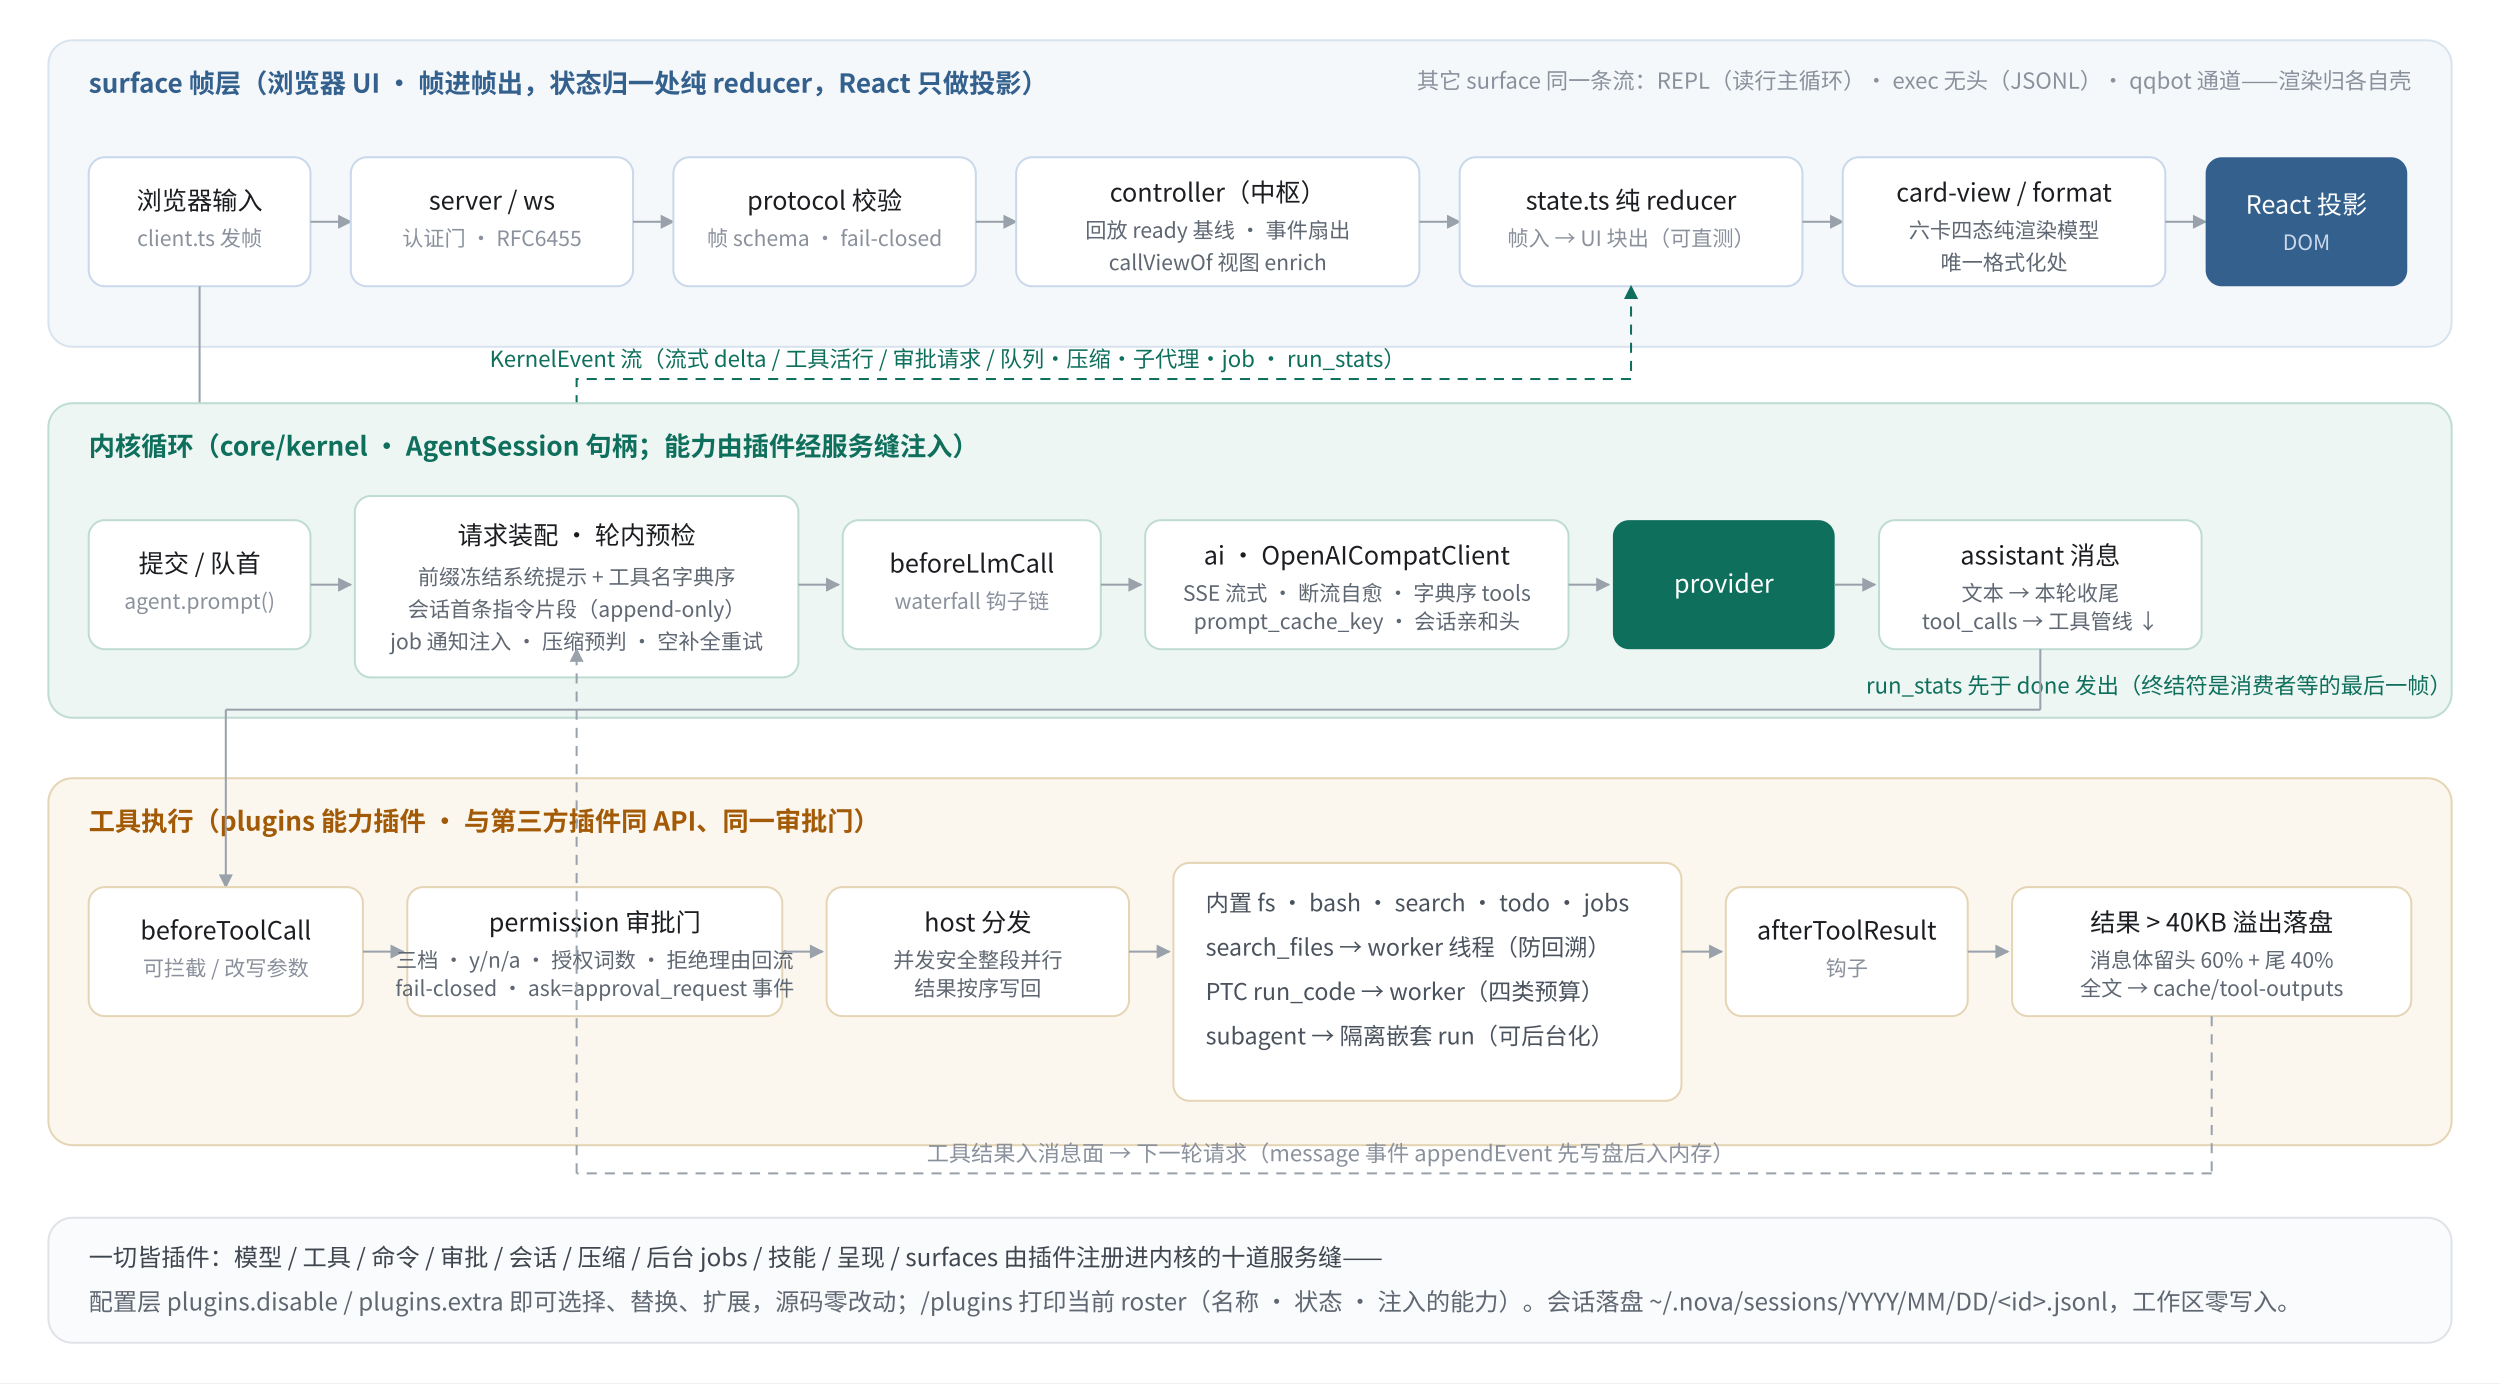
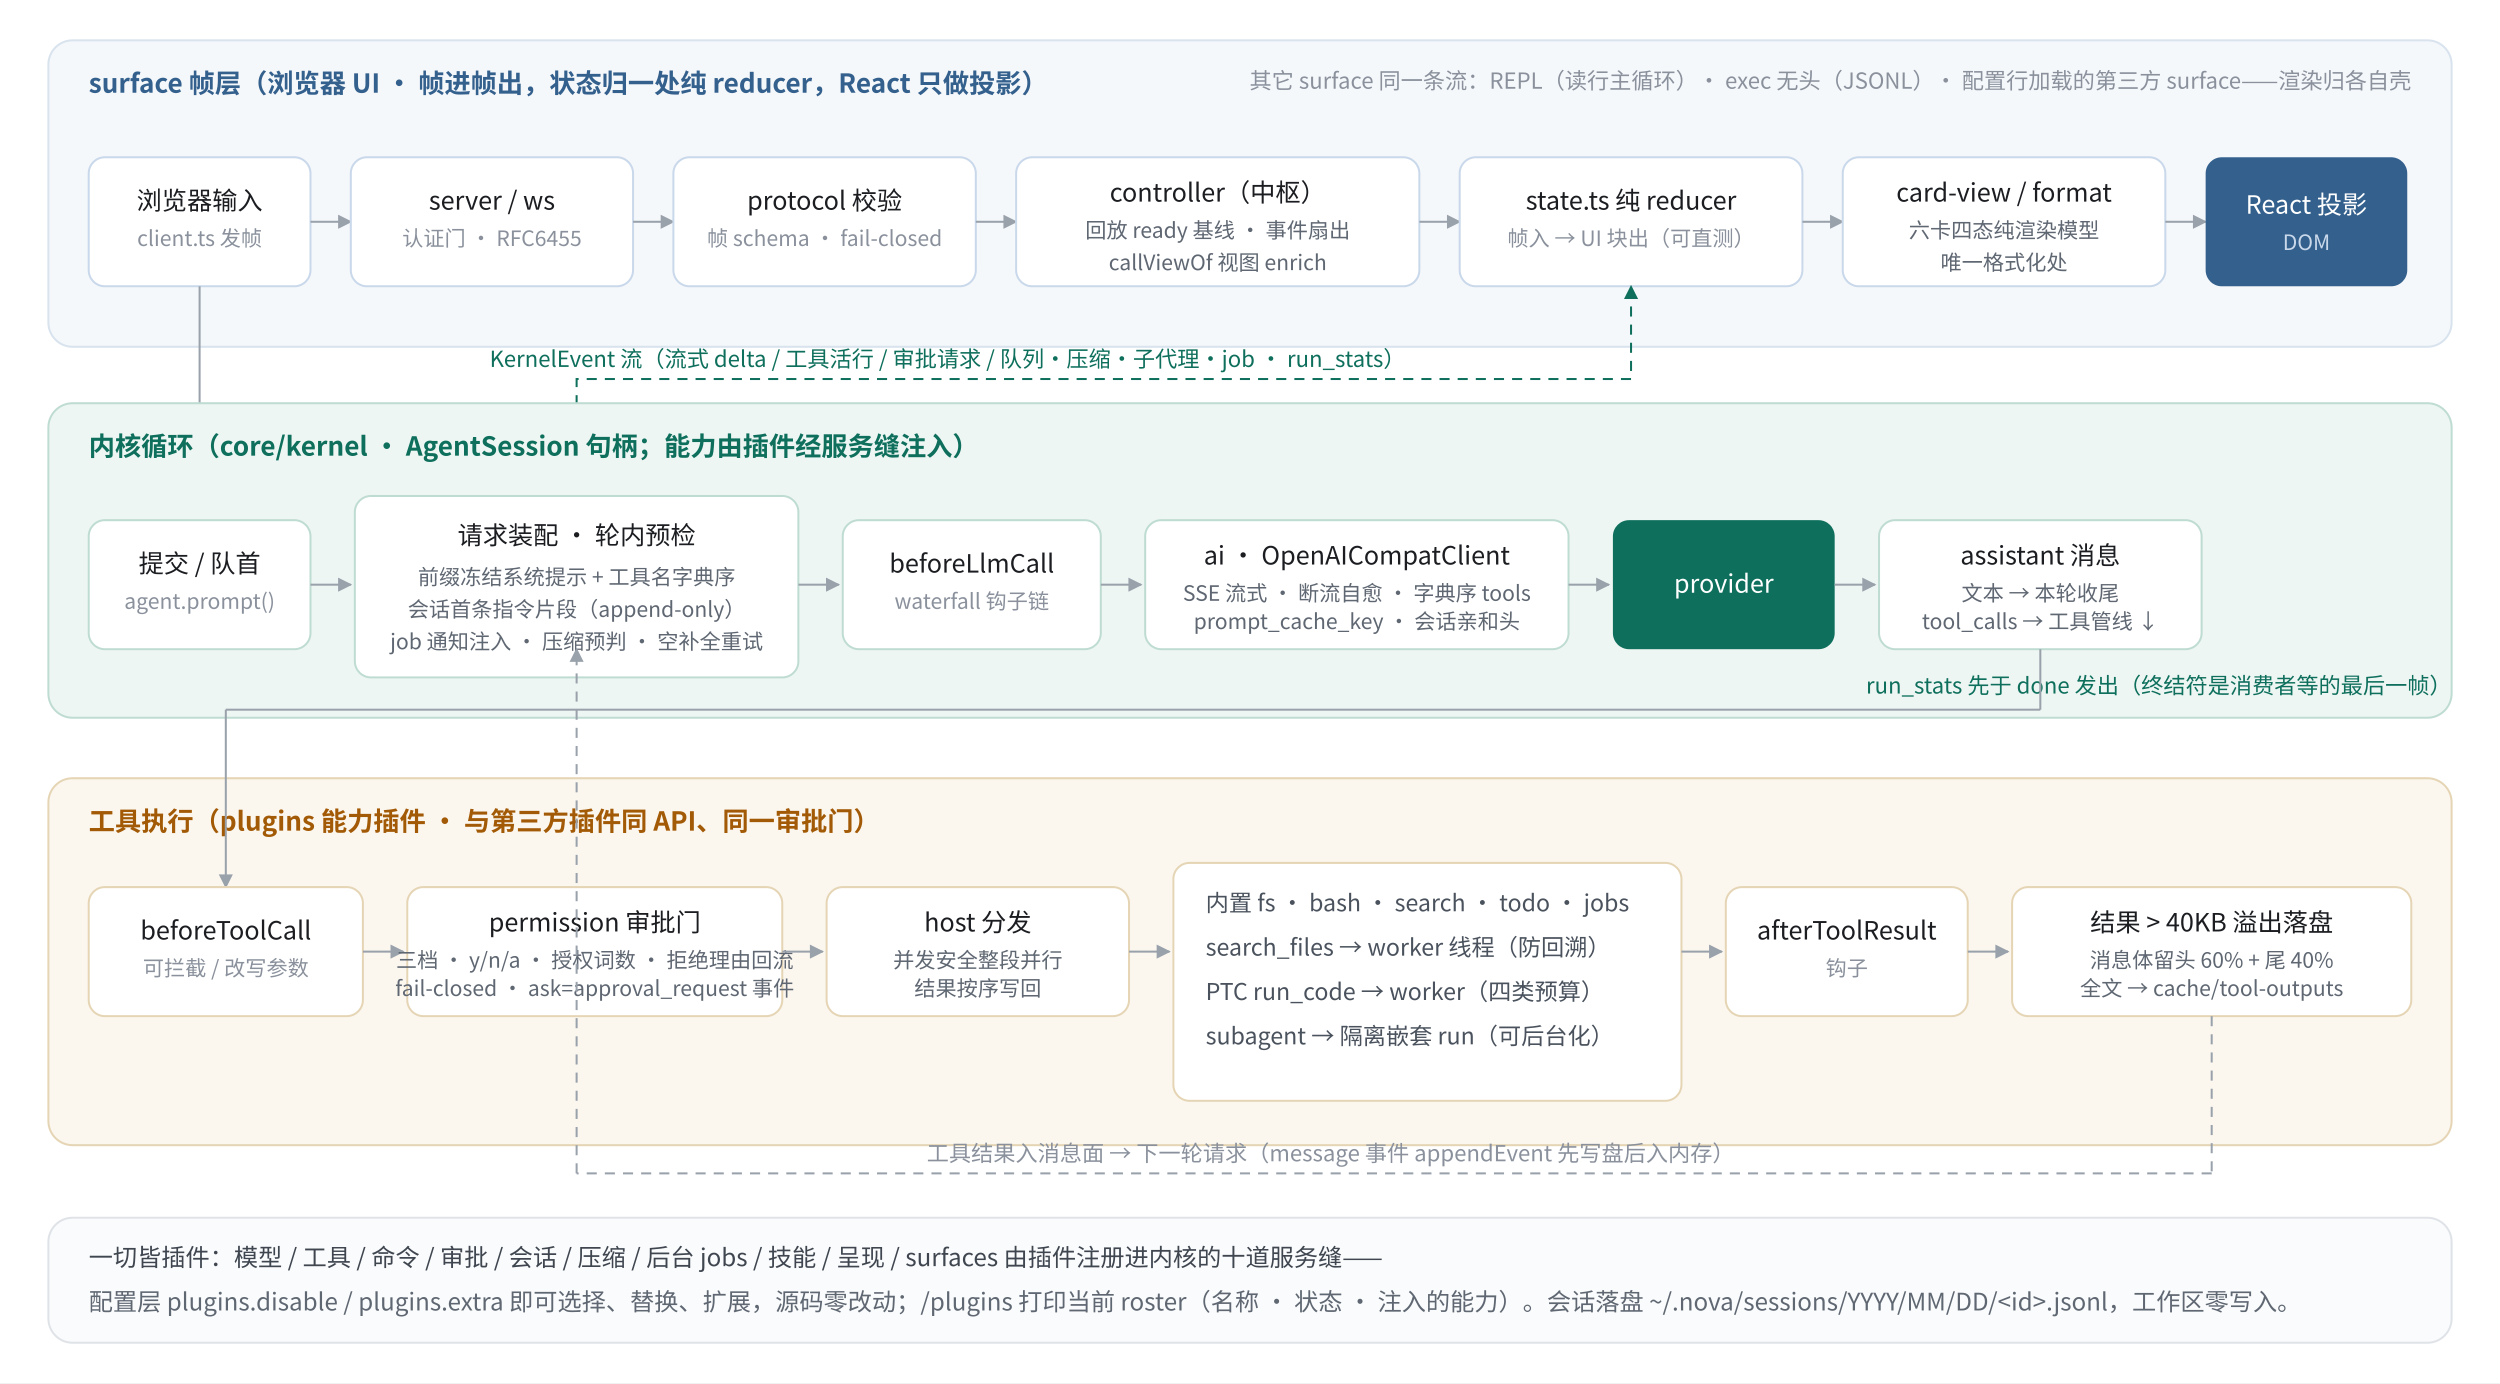
<svg xmlns="http://www.w3.org/2000/svg" width="1240" height="686" viewBox="0 0 1240 686" role="img">
  <defs>
    <marker id="ar" viewBox="0 0 10 10" refX="9" refY="5" markerWidth="7" markerHeight="7" orient="auto-start-reverse">
      <path d="M0 0 L10 5 L0 10 z" fill="#99a1ab" />
    </marker>
    <marker id="arT" viewBox="0 0 10 10" refX="9" refY="5" markerWidth="7" markerHeight="7" orient="auto-start-reverse">
      <path d="M0 0 L10 5 L0 10 z" fill="#0e6f5c" />
    </marker>
  </defs>
  <rect width="1240" height="686" fill="#ffffff" />
  <rect x="24" y="20" width="1192" height="152" rx="12" fill="#f5f8fb" stroke="#d8e3ee" />
  <text x="44" y="46" font-family="-apple-system,'Segoe UI','PingFang SC','Microsoft YaHei','Noto Sans CJK SC',sans-serif" font-size="13" font-weight="700" fill="#33608c">surface 帧层（浏览器 UI · 帧进帧出，状态归一处纯 reducer，React 只做投影）</text>
-   <text x="1196" y="44" text-anchor="end" font-family="-apple-system,'Segoe UI','PingFang SC','Microsoft YaHei','Noto Sans CJK SC',sans-serif" font-size="11" fill="#8a919c">其它 surface 同一条流：REPL（读行主循环）· exec 无头（JSONL）· qqbot 通道——渲染归各自壳</text>
+   <text x="1196" y="44" text-anchor="end" font-family="-apple-system,'Segoe UI','PingFang SC','Microsoft YaHei','Noto Sans CJK SC',sans-serif" font-size="11" fill="#8a919c">其它 surface 同一条流：REPL（读行主循环）· exec 无头（JSONL）· 配置行加载的第三方 surface——渲染归各自壳</text>
  <g font-family="-apple-system,'Segoe UI','PingFang SC','Microsoft YaHei','Noto Sans CJK SC',sans-serif">
    <rect x="44" y="78" width="110" height="64" rx="8" fill="#ffffff" stroke="#c9d8ea" />
    <text x="99" y="104" text-anchor="middle" font-size="12.5" fill="#1b1d21">浏览器输入</text>
    <text x="99" y="122" text-anchor="middle" font-size="10.5" fill="#8a919c">client.ts 发帧</text>
    <line x1="154" y1="110" x2="174" y2="110" stroke="#99a1ab" marker-end="url(#ar)" />
    <rect x="174" y="78" width="140" height="64" rx="8" fill="#ffffff" stroke="#c9d8ea" />
    <text x="244" y="104" text-anchor="middle" font-size="12.5" fill="#1b1d21">server / ws</text>
    <text x="244" y="122" text-anchor="middle" font-size="10.5" fill="#8a919c">认证门 · RFC6455</text>
    <line x1="314" y1="110" x2="334" y2="110" stroke="#99a1ab" marker-end="url(#ar)" />
    <rect x="334" y="78" width="150" height="64" rx="8" fill="#ffffff" stroke="#c9d8ea" />
    <text x="409" y="104" text-anchor="middle" font-size="12.5" fill="#1b1d21">protocol 校验</text>
    <text x="409" y="122" text-anchor="middle" font-size="10.5" fill="#8a919c">帧 schema · fail-closed</text>
    <line x1="484" y1="110" x2="504" y2="110" stroke="#99a1ab" marker-end="url(#ar)" />
    <rect x="504" y="78" width="200" height="64" rx="8" fill="#ffffff" stroke="#c9d8ea" />
    <text x="604" y="100" text-anchor="middle" font-size="12.5" fill="#1b1d21">controller（中枢）</text>
    <text x="604" y="118" text-anchor="middle" font-size="10.5" fill="#5f6772">回放 ready 基线 · 事件扇出</text>
    <text x="604" y="134" text-anchor="middle" font-size="10.5" fill="#5f6772">callViewOf 视图 enrich</text>
    <line x1="704" y1="110" x2="724" y2="110" stroke="#99a1ab" marker-end="url(#ar)" />
    <rect x="724" y="78" width="170" height="64" rx="8" fill="#ffffff" stroke="#c9d8ea" />
    <text x="809" y="104" text-anchor="middle" font-size="12.5" fill="#1b1d21">state.ts 纯 reducer</text>
    <text x="809" y="122" text-anchor="middle" font-size="10.5" fill="#8a919c">帧入 → UI 块出（可直测）</text>
    <line x1="894" y1="110" x2="914" y2="110" stroke="#99a1ab" marker-end="url(#ar)" />
    <rect x="914" y="78" width="160" height="64" rx="8" fill="#ffffff" stroke="#c9d8ea" />
    <text x="994" y="100" text-anchor="middle" font-size="12.5" fill="#1b1d21">card-view / format</text>
    <text x="994" y="118" text-anchor="middle" font-size="10.5" fill="#5f6772">六卡四态纯渲染模型</text>
    <text x="994" y="134" text-anchor="middle" font-size="10.5" fill="#5f6772">唯一格式化处</text>
    <line x1="1074" y1="110" x2="1094" y2="110" stroke="#99a1ab" marker-end="url(#ar)" />
    <rect x="1094" y="78" width="100" height="64" rx="8" fill="#33608c" />
    <text x="1144" y="106" text-anchor="middle" font-size="12.5" fill="#ffffff">React 投影</text>
    <text x="1144" y="124" text-anchor="middle" font-size="10.5" fill="#c9d8ea">DOM</text>
  </g>
  <line x1="99" y1="142" x2="99" y2="258" stroke="#99a1ab" marker-end="url(#ar)" />
  <polyline points="286,246 286,188 809,188 809,142" fill="none" stroke="#0e6f5c" stroke-dasharray="5 4" marker-end="url(#arT)" />
  <text x="470" y="182" text-anchor="middle" font-family="-apple-system,'Segoe UI','PingFang SC','Microsoft YaHei','Noto Sans CJK SC',sans-serif" font-size="11" fill="#0e6f5c">KernelEvent 流（流式 delta / 工具活行 / 审批请求 / 队列·压缩·子代理·job · run_stats）</text>
  <rect x="24" y="200" width="1192" height="156" rx="12" fill="#eef6f3" stroke="#bfdcd2" />
  <text x="44" y="226" font-family="-apple-system,'Segoe UI','PingFang SC','Microsoft YaHei','Noto Sans CJK SC',sans-serif" font-size="13" font-weight="700" fill="#0e6f5c">内核循环（core/kernel · AgentSession 句柄；能力由插件经服务缝注入）</text>
  <g font-family="-apple-system,'Segoe UI','PingFang SC','Microsoft YaHei','Noto Sans CJK SC',sans-serif">
    <rect x="44" y="258" width="110" height="64" rx="8" fill="#ffffff" stroke="#bfdcd2" />
    <text x="99" y="284" text-anchor="middle" font-size="12.5" fill="#1b1d21">提交 / 队首</text>
    <text x="99" y="302" text-anchor="middle" font-size="10.5" fill="#8a919c">agent.prompt()</text>
    <line x1="154" y1="290" x2="174" y2="290" stroke="#99a1ab" marker-end="url(#ar)" />
    <rect x="176" y="246" width="220" height="90" rx="8" fill="#ffffff" stroke="#bfdcd2" />
    <text x="286" y="270" text-anchor="middle" font-size="12.5" fill="#1b1d21">请求装配 · 轮内预检</text>
    <text x="286" y="290" text-anchor="middle" font-size="10.5" fill="#5f6772">前缀冻结系统提示 + 工具名字典序</text>
    <text x="286" y="306" text-anchor="middle" font-size="10.5" fill="#5f6772">会话首条指令片段（append-only）</text>
    <text x="286" y="322" text-anchor="middle" font-size="10.5" fill="#5f6772">job 通知注入 · 压缩预判 · 空补全重试</text>
    <line x1="396" y1="290" x2="416" y2="290" stroke="#99a1ab" marker-end="url(#ar)" />
    <rect x="418" y="258" width="128" height="64" rx="8" fill="#ffffff" stroke="#bfdcd2" />
    <text x="482" y="284" text-anchor="middle" font-size="12.5" fill="#1b1d21">beforeLlmCall</text>
    <text x="482" y="302" text-anchor="middle" font-size="10.5" fill="#8a919c">waterfall 钩子链</text>
    <line x1="546" y1="290" x2="566" y2="290" stroke="#99a1ab" marker-end="url(#ar)" />
    <rect x="568" y="258" width="210" height="64" rx="8" fill="#ffffff" stroke="#bfdcd2" />
    <text x="673" y="280" text-anchor="middle" font-size="12.5" fill="#1b1d21">ai · OpenAICompatClient</text>
    <text x="673" y="298" text-anchor="middle" font-size="10.5" fill="#5f6772">SSE 流式 · 断流自愈 · 字典序 tools</text>
    <text x="673" y="312" text-anchor="middle" font-size="10.5" fill="#5f6772">prompt_cache_key · 会话亲和头</text>
    <line x1="778" y1="290" x2="798" y2="290" stroke="#99a1ab" marker-end="url(#ar)" />
    <rect x="800" y="258" width="110" height="64" rx="8" fill="#0e6f5c" />
    <text x="855" y="294" text-anchor="middle" font-size="12.5" fill="#ffffff">provider</text>
    <line x1="910" y1="290" x2="930" y2="290" stroke="#99a1ab" marker-end="url(#ar)" />
    <rect x="932" y="258" width="160" height="64" rx="8" fill="#ffffff" stroke="#bfdcd2" />
    <text x="1012" y="280" text-anchor="middle" font-size="12.5" fill="#1b1d21">assistant 消息</text>
    <text x="1012" y="298" text-anchor="middle" font-size="10.5" fill="#5f6772">文本 → 本轮收尾</text>
    <text x="1012" y="312" text-anchor="middle" font-size="10.5" fill="#5f6772">tool_calls → 工具管线 ↓</text>
  </g>
  <text x="1216" y="344" text-anchor="end" font-family="-apple-system,'Segoe UI','PingFang SC','Microsoft YaHei','Noto Sans CJK SC',sans-serif" font-size="11" fill="#0e6f5c">run_stats 先于 done 发出（终结符是消费者等的最后一帧）</text>
  <rect x="24" y="386" width="1192" height="182" rx="12" fill="#fbf7ef" stroke="#e5d5b5" />
  <text x="44" y="412" font-family="-apple-system,'Segoe UI','PingFang SC','Microsoft YaHei','Noto Sans CJK SC',sans-serif" font-size="13" font-weight="700" fill="#a35a06">工具执行（plugins 能力插件 · 与第三方插件同 API、同一审批门）</text>
  <g font-family="-apple-system,'Segoe UI','PingFang SC','Microsoft YaHei','Noto Sans CJK SC',sans-serif">
    <line x1="1012" y1="322" x2="1012" y2="352" stroke="#99a1ab" />
    <line x1="1012" y1="352" x2="112" y2="352" stroke="#99a1ab" />
    <line x1="112" y1="352" x2="112" y2="440" stroke="#99a1ab" marker-end="url(#ar)" />
    <rect x="44" y="440" width="136" height="64" rx="8" fill="#ffffff" stroke="#e5d5b5" />
    <text x="112" y="466" text-anchor="middle" font-size="12.5" fill="#1b1d21">beforeToolCall</text>
    <text x="112" y="484" text-anchor="middle" font-size="10.5" fill="#8a919c">可拦截 / 改写参数</text>
    <line x1="180" y1="472" x2="200" y2="472" stroke="#99a1ab" marker-end="url(#ar)" />
    <rect x="202" y="440" width="186" height="64" rx="8" fill="#ffffff" stroke="#e5d5b5" />
    <text x="295" y="462" text-anchor="middle" font-size="12.5" fill="#1b1d21">permission 审批门</text>
    <text x="295" y="480" text-anchor="middle" font-size="10.5" fill="#5f6772">三档 · y/n/a · 授权词数 · 拒绝理由回流</text>
    <text x="295" y="494" text-anchor="middle" font-size="10.5" fill="#5f6772">fail-closed · ask=approval_request 事件</text>
    <line x1="388" y1="472" x2="408" y2="472" stroke="#99a1ab" marker-end="url(#ar)" />
    <rect x="410" y="440" width="150" height="64" rx="8" fill="#ffffff" stroke="#e5d5b5" />
    <text x="485" y="462" text-anchor="middle" font-size="12.5" fill="#1b1d21">host 分发</text>
    <text x="485" y="480" text-anchor="middle" font-size="10.5" fill="#5f6772">并发安全整段并行</text>
    <text x="485" y="494" text-anchor="middle" font-size="10.5" fill="#5f6772">结果按序写回</text>
    <line x1="560" y1="472" x2="580" y2="472" stroke="#99a1ab" marker-end="url(#ar)" />
    <rect x="582" y="428" width="252" height="118" rx="8" fill="#ffffff" stroke="#e5d5b5" />
    <g font-size="11.5" fill="#4a525d">
      <text x="598" y="452">内置 fs · bash · search · todo · jobs</text>
      <text x="598" y="474">search_files → worker 线程（防回溯）</text>
      <text x="598" y="496">PTC run_code → worker（四类预算）</text>
      <text x="598" y="518">subagent → 隔离嵌套 run（可后台化）</text>
    </g>
    <line x1="834" y1="472" x2="854" y2="472" stroke="#99a1ab" marker-end="url(#ar)" />
    <rect x="856" y="440" width="120" height="64" rx="8" fill="#ffffff" stroke="#e5d5b5" />
    <text x="916" y="466" text-anchor="middle" font-size="12.5" fill="#1b1d21">afterToolResult</text>
    <text x="916" y="484" text-anchor="middle" font-size="10.5" fill="#8a919c">钩子</text>
    <line x1="976" y1="472" x2="996" y2="472" stroke="#99a1ab" marker-end="url(#ar)" />
    <rect x="998" y="440" width="198" height="64" rx="8" fill="#ffffff" stroke="#e5d5b5" />
    <text x="1097" y="462" text-anchor="middle" font-size="12.5" fill="#1b1d21">结果 &gt; 40KB 溢出落盘</text>
    <text x="1097" y="480" text-anchor="middle" font-size="10.5" fill="#5f6772">消息体留头 60% + 尾 40%</text>
    <text x="1097" y="494" text-anchor="middle" font-size="10.5" fill="#5f6772">全文 → cache/tool-outputs</text>
  </g>
  <line x1="1097" y1="504" x2="1097" y2="582" stroke="#99a1ab" stroke-dasharray="5 4" />
  <line x1="1097" y1="582" x2="286" y2="582" stroke="#99a1ab" stroke-dasharray="5 4" />
  <line x1="286" y1="582" x2="286" y2="322" stroke="#99a1ab" stroke-dasharray="5 4" marker-end="url(#ar)" />
  <text x="660" y="576" text-anchor="middle" font-family="-apple-system,'Segoe UI','PingFang SC','Microsoft YaHei','Noto Sans CJK SC',sans-serif" font-size="11" fill="#8a919c">工具结果入消息面 → 下一轮请求（message 事件 appendEvent 先写盘后入内存）</text>
  <rect x="24" y="604" width="1192" height="62" rx="12" fill="#fafbfc" stroke="#dfe3e8" />
  <text x="44" y="628" font-family="-apple-system,'Segoe UI','PingFang SC','Microsoft YaHei','Noto Sans CJK SC',sans-serif" font-size="12" fill="#3f4650">一切皆插件：模型 / 工具 / 命令 / 审批 / 会话 / 压缩 / 后台 jobs / 技能 / 呈现 / surfaces 由插件注册进内核的十道服务缝——</text>
  <text x="44" y="650" font-family="-apple-system,'Segoe UI','PingFang SC','Microsoft YaHei','Noto Sans CJK SC',sans-serif" font-size="12" fill="#5f6772">配置层 plugins.disable / plugins.extra 即可选择、替换、扩展，源码零改动；/plugins 打印当前 roster（名称 · 状态 · 注入的能力）。会话落盘 ~/.nova/sessions/YYYY/MM/DD/&lt;id&gt;.jsonl，工作区零写入。</text>
</svg>
